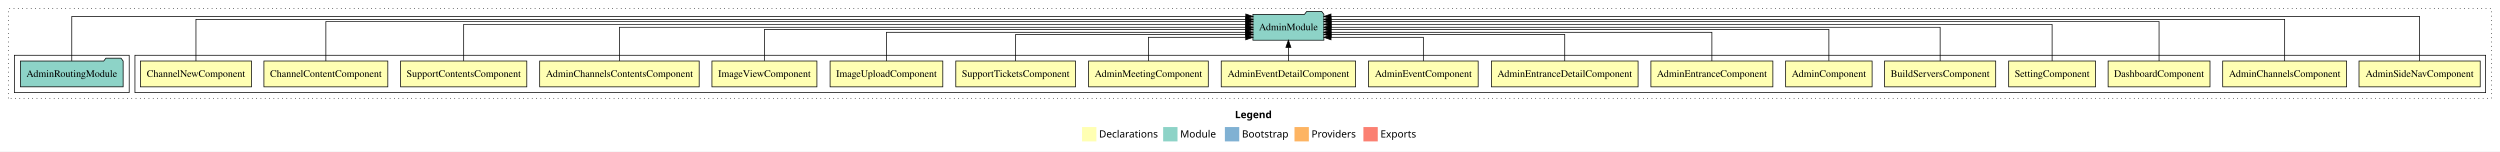
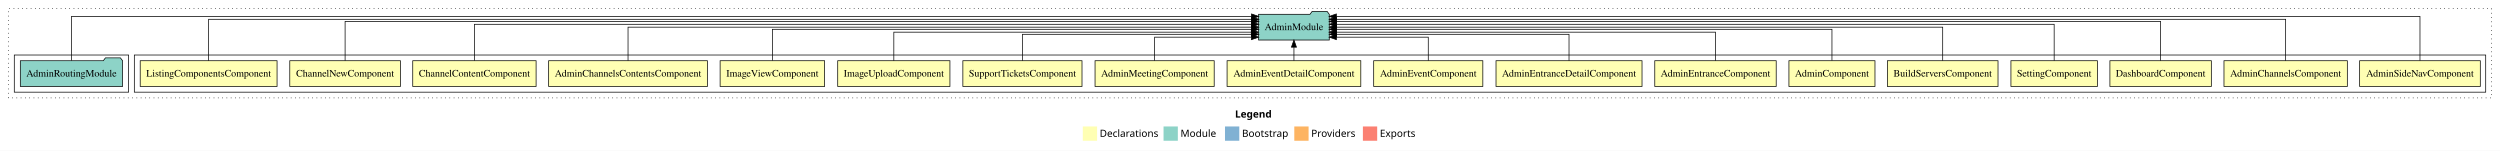
- <svg xmlns="http://www.w3.org/2000/svg" width="3483pt" height="211pt" viewBox="0.00 0.00 3483.00 211.00">
+ <svg xmlns="http://www.w3.org/2000/svg" width="3499pt" height="211pt" viewBox="0.00 0.00 3499.00 211.00">
  <g id="graph0" class="graph" transform="scale(1 1) rotate(0) translate(4 207)">
-     <polygon fill="#ffffff" stroke="transparent" points="-4,4 -4,-207 3479,-207 3479,4 -4,4" />
-     <text text-anchor="start" x="1716.509" y="-42.4" font-family="sans-serif" font-weight="bold" font-size="14.00" fill="#000000">Legend</text>
-     <polygon fill="#ffffb3" stroke="transparent" points="1503.5,-10 1503.5,-30 1523.5,-30 1523.5,-10 1503.5,-10" />
-     <text text-anchor="start" x="1527.129" y="-15.4" font-family="sans-serif" font-size="14.00" fill="#000000">  Declarations</text>
-     <polygon fill="#8dd3c7" stroke="transparent" points="1616.5,-10 1616.5,-30 1636.5,-30 1636.5,-10 1616.5,-10" />
-     <text text-anchor="start" x="1640.225" y="-15.4" font-family="sans-serif" font-size="14.00" fill="#000000">  Module</text>
-     <polygon fill="#80b1d3" stroke="transparent" points="1702.5,-10 1702.5,-30 1722.5,-30 1722.5,-10 1702.5,-10" />
-     <text text-anchor="start" x="1726.281" y="-15.4" font-family="sans-serif" font-size="14.00" fill="#000000">  Bootstrap</text>
-     <polygon fill="#fdb462" stroke="transparent" points="1799.5,-10 1799.5,-30 1819.5,-30 1819.5,-10 1799.5,-10" />
-     <text text-anchor="start" x="1823.173" y="-15.4" font-family="sans-serif" font-size="14.00" fill="#000000">  Providers</text>
-     <polygon fill="#fb8072" stroke="transparent" points="1895.5,-10 1895.5,-30 1915.5,-30 1915.5,-10 1895.5,-10" />
-     <text text-anchor="start" x="1919.226" y="-15.4" font-family="sans-serif" font-size="14.00" fill="#000000">  Exports</text>
+     <polygon fill="#ffffff" stroke="transparent" points="-4,4 -4,-207 3495,-207 3495,4 -4,4" />
+     <text text-anchor="start" x="1724.509" y="-42.4" font-family="sans-serif" font-weight="bold" font-size="14.00" fill="#000000">Legend</text>
+     <polygon fill="#ffffb3" stroke="transparent" points="1511.5,-10 1511.5,-30 1531.5,-30 1531.5,-10 1511.5,-10" />
+     <text text-anchor="start" x="1535.129" y="-15.4" font-family="sans-serif" font-size="14.00" fill="#000000">  Declarations</text>
+     <polygon fill="#8dd3c7" stroke="transparent" points="1624.5,-10 1624.5,-30 1644.5,-30 1644.5,-10 1624.5,-10" />
+     <text text-anchor="start" x="1648.225" y="-15.4" font-family="sans-serif" font-size="14.00" fill="#000000">  Module</text>
+     <polygon fill="#80b1d3" stroke="transparent" points="1710.5,-10 1710.5,-30 1730.5,-30 1730.5,-10 1710.5,-10" />
+     <text text-anchor="start" x="1734.281" y="-15.4" font-family="sans-serif" font-size="14.00" fill="#000000">  Bootstrap</text>
+     <polygon fill="#fdb462" stroke="transparent" points="1807.5,-10 1807.5,-30 1827.5,-30 1827.5,-10 1807.5,-10" />
+     <text text-anchor="start" x="1831.173" y="-15.4" font-family="sans-serif" font-size="14.00" fill="#000000">  Providers</text>
+     <polygon fill="#fb8072" stroke="transparent" points="1903.5,-10 1903.5,-30 1923.5,-30 1923.5,-10 1903.5,-10" />
+     <text text-anchor="start" x="1927.226" y="-15.4" font-family="sans-serif" font-size="14.00" fill="#000000">  Exports</text>
    <g id="clust1" class="cluster">
-       <polygon fill="none" stroke="#000000" stroke-dasharray="1,5" points="8,-70 8,-195 3467,-195 3467,-70 8,-70" />
+       <polygon fill="none" stroke="#000000" stroke-dasharray="1,5" points="8,-70 8,-195 3483,-195 3483,-70 8,-70" />
    </g>
    <g id="clust2" class="cluster">
-       <polygon fill="none" stroke="#000000" points="184,-78 184,-130 3459,-130 3459,-78 184,-78" />
+       <polygon fill="none" stroke="#000000" points="184,-78 184,-130 3475,-130 3475,-78 184,-78" />
    </g>
    <g id="clust21" class="cluster">
      <polygon fill="none" stroke="#000000" points="16,-78 16,-130 176,-130 176,-78 16,-78" />
    </g>
    <g id="node1" class="node">
-       <polygon fill="#ffffb3" stroke="#000000" points="3451.43,-122 3282.57,-122 3282.57,-86 3451.43,-86 3451.43,-122" />
-       <text text-anchor="middle" x="3367" y="-99.8" font-family="Times,serif" font-size="14.00" fill="#000000">AdminSideNavComponent</text>
+       <polygon fill="#ffffb3" stroke="#000000" points="3467.43,-122 3298.57,-122 3298.57,-86 3467.43,-86 3467.43,-122" />
+       <text text-anchor="middle" x="3383" y="-99.8" font-family="Times,serif" font-size="14.00" fill="#000000">AdminSideNavComponent</text>
    </g>
    <g id="node19" class="node">
-       <polygon fill="#8dd3c7" stroke="#000000" points="1840.439,-187 1837.439,-191 1816.439,-191 1813.439,-187 1741.561,-187 1741.561,-151 1840.439,-151 1840.439,-187" />
-       <text text-anchor="middle" x="1791" y="-164.8" font-family="Times,serif" font-size="14.00" fill="#000000">AdminModule</text>
+       <polygon fill="#8dd3c7" stroke="#000000" points="1856.439,-187 1853.439,-191 1832.439,-191 1829.439,-187 1757.561,-187 1757.561,-151 1856.439,-151 1856.439,-187" />
+       <text text-anchor="middle" x="1807" y="-164.8" font-family="Times,serif" font-size="14.00" fill="#000000">AdminModule</text>
    </g>
    <g id="edge1" class="edge">
-       <path fill="none" stroke="#000000" d="M3367,-122.153C3367,-145.757 3367,-184 3367,-184 3367,-184 1850.331,-184 1850.331,-184" />
-       <polygon fill="#000000" stroke="#000000" points="1850.331,-180.5 1840.331,-184 1850.331,-187.5 1850.331,-180.5" />
+       <path fill="none" stroke="#000000" d="M3383,-122.153C3383,-145.757 3383,-184 3383,-184 3383,-184 1866.331,-184 1866.331,-184" />
+       <polygon fill="#000000" stroke="#000000" points="1866.331,-180.5 1856.331,-184 1866.331,-187.5 1866.331,-180.5" />
    </g>
    <g id="node2" class="node">
-       <polygon fill="#ffffb3" stroke="#000000" points="3265.322,-122 3092.678,-122 3092.678,-86 3265.322,-86 3265.322,-122" />
-       <text text-anchor="middle" x="3179" y="-99.8" font-family="Times,serif" font-size="14.00" fill="#000000">AdminChannelsComponent</text>
+       <polygon fill="#ffffb3" stroke="#000000" points="3281.322,-122 3108.678,-122 3108.678,-86 3281.322,-86 3281.322,-122" />
+       <text text-anchor="middle" x="3195" y="-99.8" font-family="Times,serif" font-size="14.00" fill="#000000">AdminChannelsComponent</text>
    </g>
    <g id="edge2" class="edge">
-       <path fill="none" stroke="#000000" d="M3179,-122.011C3179,-144.485 3179,-180 3179,-180 3179,-180 1850.4,-180 1850.4,-180" />
-       <polygon fill="#000000" stroke="#000000" points="1850.4,-176.5 1840.4,-180 1850.4,-183.5 1850.4,-176.5" />
+       <path fill="none" stroke="#000000" d="M3195,-122.011C3195,-144.485 3195,-180 3195,-180 3195,-180 1866.4,-180 1866.4,-180" />
+       <polygon fill="#000000" stroke="#000000" points="1866.4,-176.5 1856.4,-180 1866.4,-183.5 1866.4,-176.5" />
    </g>
    <g id="node3" class="node">
-       <polygon fill="#ffffb3" stroke="#000000" points="3074.973,-122 2933.027,-122 2933.027,-86 3074.973,-86 3074.973,-122" />
-       <text text-anchor="middle" x="3004" y="-99.8" font-family="Times,serif" font-size="14.00" fill="#000000">DashboardComponent</text>
+       <polygon fill="#ffffb3" stroke="#000000" points="3090.973,-122 2949.027,-122 2949.027,-86 3090.973,-86 3090.973,-122" />
+       <text text-anchor="middle" x="3020" y="-99.8" font-family="Times,serif" font-size="14.00" fill="#000000">DashboardComponent</text>
    </g>
    <g id="edge3" class="edge">
-       <path fill="none" stroke="#000000" d="M3004,-122.045C3004,-143.662 3004,-177 3004,-177 3004,-177 1850.432,-177 1850.432,-177" />
-       <polygon fill="#000000" stroke="#000000" points="1850.432,-173.5 1840.432,-177 1850.432,-180.5 1850.432,-173.5" />
+       <path fill="none" stroke="#000000" d="M3020,-122.045C3020,-143.662 3020,-177 3020,-177 3020,-177 1866.432,-177 1866.432,-177" />
+       <polygon fill="#000000" stroke="#000000" points="1866.432,-173.5 1856.432,-177 1866.432,-180.5 1866.432,-173.5" />
    </g>
    <g id="node4" class="node">
-       <polygon fill="#ffffb3" stroke="#000000" points="2915.501,-122 2794.499,-122 2794.499,-86 2915.501,-86 2915.501,-122" />
-       <text text-anchor="middle" x="2855" y="-99.8" font-family="Times,serif" font-size="14.00" fill="#000000">SettingComponent</text>
+       <polygon fill="#ffffb3" stroke="#000000" points="2931.501,-122 2810.499,-122 2810.499,-86 2931.501,-86 2931.501,-122" />
+       <text text-anchor="middle" x="2871" y="-99.8" font-family="Times,serif" font-size="14.00" fill="#000000">SettingComponent</text>
    </g>
    <g id="edge4" class="edge">
-       <path fill="none" stroke="#000000" d="M2855,-122.129C2855,-142.572 2855,-173 2855,-173 2855,-173 1850.538,-173 1850.538,-173" />
-       <polygon fill="#000000" stroke="#000000" points="1850.538,-169.5 1840.538,-173 1850.538,-176.5 1850.538,-169.5" />
+       <path fill="none" stroke="#000000" d="M2871,-122.129C2871,-142.572 2871,-173 2871,-173 2871,-173 1866.538,-173 1866.538,-173" />
+       <polygon fill="#000000" stroke="#000000" points="1866.538,-169.5 1856.538,-173 1866.538,-176.5 1866.538,-169.5" />
    </g>
    <g id="node5" class="node">
-       <polygon fill="#ffffb3" stroke="#000000" points="2776.428,-122 2621.572,-122 2621.572,-86 2776.428,-86 2776.428,-122" />
-       <text text-anchor="middle" x="2699" y="-99.8" font-family="Times,serif" font-size="14.00" fill="#000000">BuildServersComponent</text>
+       <polygon fill="#ffffb3" stroke="#000000" points="2792.428,-122 2637.572,-122 2637.572,-86 2792.428,-86 2792.428,-122" />
+       <text text-anchor="middle" x="2715" y="-99.8" font-family="Times,serif" font-size="14.00" fill="#000000">BuildServersComponent</text>
    </g>
    <g id="edge5" class="edge">
-       <path fill="none" stroke="#000000" d="M2699,-122.106C2699,-141.339 2699,-169 2699,-169 2699,-169 1850.463,-169 1850.463,-169" />
-       <polygon fill="#000000" stroke="#000000" points="1850.463,-165.5 1840.463,-169 1850.463,-172.5 1850.463,-165.5" />
+       <path fill="none" stroke="#000000" d="M2715,-122.106C2715,-141.339 2715,-169 2715,-169 2715,-169 1866.463,-169 1866.463,-169" />
+       <polygon fill="#000000" stroke="#000000" points="1866.463,-165.5 1856.463,-169 1866.463,-172.5 1866.463,-165.5" />
    </g>
    <g id="node6" class="node">
-       <polygon fill="#ffffb3" stroke="#000000" points="2604.22,-122 2483.78,-122 2483.78,-86 2604.22,-86 2604.22,-122" />
-       <text text-anchor="middle" x="2544" y="-99.8" font-family="Times,serif" font-size="14.00" fill="#000000">AdminComponent</text>
+       <polygon fill="#ffffb3" stroke="#000000" points="2620.22,-122 2499.78,-122 2499.78,-86 2620.22,-86 2620.22,-122" />
+       <text text-anchor="middle" x="2560" y="-99.8" font-family="Times,serif" font-size="14.00" fill="#000000">AdminComponent</text>
    </g>
    <g id="edge6" class="edge">
-       <path fill="none" stroke="#000000" d="M2544,-122.267C2544,-140.555 2544,-166 2544,-166 2544,-166 1850.406,-166 1850.406,-166" />
-       <polygon fill="#000000" stroke="#000000" points="1850.407,-162.5 1840.406,-166 1850.406,-169.5 1850.407,-162.5" />
+       <path fill="none" stroke="#000000" d="M2560,-122.267C2560,-140.555 2560,-166 2560,-166 2560,-166 1866.406,-166 1866.406,-166" />
+       <polygon fill="#000000" stroke="#000000" points="1866.407,-162.5 1856.406,-166 1866.406,-169.5 1866.407,-162.5" />
    </g>
    <g id="node7" class="node">
-       <polygon fill="#ffffb3" stroke="#000000" points="2465.968,-122 2296.032,-122 2296.032,-86 2465.968,-86 2465.968,-122" />
-       <text text-anchor="middle" x="2381" y="-99.8" font-family="Times,serif" font-size="14.00" fill="#000000">AdminEntranceComponent</text>
+       <polygon fill="#ffffb3" stroke="#000000" points="2481.968,-122 2312.032,-122 2312.032,-86 2481.968,-86 2481.968,-122" />
+       <text text-anchor="middle" x="2397" y="-99.8" font-family="Times,serif" font-size="14.00" fill="#000000">AdminEntranceComponent</text>
    </g>
    <g id="edge7" class="edge">
-       <path fill="none" stroke="#000000" d="M2381,-122.034C2381,-139.06 2381,-162 2381,-162 2381,-162 1850.288,-162 1850.288,-162" />
-       <polygon fill="#000000" stroke="#000000" points="1850.288,-158.5 1840.288,-162 1850.288,-165.5 1850.288,-158.5" />
+       <path fill="none" stroke="#000000" d="M2397,-122.034C2397,-139.06 2397,-162 2397,-162 2397,-162 1866.288,-162 1866.288,-162" />
+       <polygon fill="#000000" stroke="#000000" points="1866.288,-158.5 1856.288,-162 1866.288,-165.5 1866.288,-158.5" />
    </g>
    <g id="node8" class="node">
-       <polygon fill="#ffffb3" stroke="#000000" points="2278.175,-122 2073.825,-122 2073.825,-86 2278.175,-86 2278.175,-122" />
-       <text text-anchor="middle" x="2176" y="-99.8" font-family="Times,serif" font-size="14.00" fill="#000000">AdminEntranceDetailComponent</text>
+       <polygon fill="#ffffb3" stroke="#000000" points="2294.175,-122 2089.825,-122 2089.825,-86 2294.175,-86 2294.175,-122" />
+       <text text-anchor="middle" x="2192" y="-99.8" font-family="Times,serif" font-size="14.00" fill="#000000">AdminEntranceDetailComponent</text>
    </g>
    <g id="edge8" class="edge">
-       <path fill="none" stroke="#000000" d="M2176,-122.009C2176,-138.049 2176,-159 2176,-159 2176,-159 1850.544,-159 1850.544,-159" />
-       <polygon fill="#000000" stroke="#000000" points="1850.544,-155.5 1840.544,-159 1850.544,-162.5 1850.544,-155.5" />
+       <path fill="none" stroke="#000000" d="M2192,-122.009C2192,-138.049 2192,-159 2192,-159 2192,-159 1866.544,-159 1866.544,-159" />
+       <polygon fill="#000000" stroke="#000000" points="1866.544,-155.5 1856.544,-159 1866.544,-162.5 1866.544,-155.5" />
    </g>
    <g id="node9" class="node">
-       <polygon fill="#ffffb3" stroke="#000000" points="2055.378,-122 1902.622,-122 1902.622,-86 2055.378,-86 2055.378,-122" />
-       <text text-anchor="middle" x="1979" y="-99.8" font-family="Times,serif" font-size="14.00" fill="#000000">AdminEventComponent</text>
+       <polygon fill="#ffffb3" stroke="#000000" points="2071.378,-122 1918.622,-122 1918.622,-86 2071.378,-86 2071.378,-122" />
+       <text text-anchor="middle" x="1995" y="-99.8" font-family="Times,serif" font-size="14.00" fill="#000000">AdminEventComponent</text>
    </g>
    <g id="edge9" class="edge">
-       <path fill="none" stroke="#000000" d="M1979,-122.124C1979,-136.783 1979,-155 1979,-155 1979,-155 1850.395,-155 1850.395,-155" />
-       <polygon fill="#000000" stroke="#000000" points="1850.395,-151.5 1840.395,-155 1850.395,-158.5 1850.395,-151.5" />
+       <path fill="none" stroke="#000000" d="M1995,-122.124C1995,-136.783 1995,-155 1995,-155 1995,-155 1866.395,-155 1866.395,-155" />
+       <polygon fill="#000000" stroke="#000000" points="1866.395,-151.5 1856.395,-155 1866.395,-158.5 1866.395,-151.5" />
    </g>
    <g id="node10" class="node">
-       <polygon fill="#ffffb3" stroke="#000000" points="1884.586,-122 1697.414,-122 1697.414,-86 1884.586,-86 1884.586,-122" />
-       <text text-anchor="middle" x="1791" y="-99.8" font-family="Times,serif" font-size="14.00" fill="#000000">AdminEventDetailComponent</text>
+       <polygon fill="#ffffb3" stroke="#000000" points="1900.586,-122 1713.414,-122 1713.414,-86 1900.586,-86 1900.586,-122" />
+       <text text-anchor="middle" x="1807" y="-99.8" font-family="Times,serif" font-size="14.00" fill="#000000">AdminEventDetailComponent</text>
    </g>
    <g id="edge10" class="edge">
-       <path fill="none" stroke="#000000" d="M1791,-122.106C1791,-122.106 1791,-140.991 1791,-140.991" />
-       <polygon fill="#000000" stroke="#000000" points="1787.5,-140.991 1791,-150.991 1794.5,-140.991 1787.5,-140.991" />
+       <path fill="none" stroke="#000000" d="M1807,-122.106C1807,-122.106 1807,-140.991 1807,-140.991" />
+       <polygon fill="#000000" stroke="#000000" points="1803.5,-140.991 1807,-150.991 1810.5,-140.991 1803.5,-140.991" />
    </g>
    <g id="node11" class="node">
-       <polygon fill="#ffffb3" stroke="#000000" points="1679.375,-122 1512.625,-122 1512.625,-86 1679.375,-86 1679.375,-122" />
-       <text text-anchor="middle" x="1596" y="-99.8" font-family="Times,serif" font-size="14.00" fill="#000000">AdminMeetingComponent</text>
+       <polygon fill="#ffffb3" stroke="#000000" points="1695.375,-122 1528.625,-122 1528.625,-86 1695.375,-86 1695.375,-122" />
+       <text text-anchor="middle" x="1612" y="-99.8" font-family="Times,serif" font-size="14.00" fill="#000000">AdminMeetingComponent</text>
    </g>
    <g id="edge11" class="edge">
-       <path fill="none" stroke="#000000" d="M1596,-122.124C1596,-136.783 1596,-155 1596,-155 1596,-155 1731.541,-155 1731.541,-155" />
-       <polygon fill="#000000" stroke="#000000" points="1731.541,-158.5 1741.541,-155 1731.541,-151.5 1731.541,-158.5" />
+       <path fill="none" stroke="#000000" d="M1612,-122.124C1612,-136.783 1612,-155 1612,-155 1612,-155 1747.541,-155 1747.541,-155" />
+       <polygon fill="#000000" stroke="#000000" points="1747.541,-158.5 1757.541,-155 1747.541,-151.5 1747.541,-158.5" />
    </g>
    <g id="node12" class="node">
-       <polygon fill="#ffffb3" stroke="#000000" points="1494.374,-122 1327.626,-122 1327.626,-86 1494.374,-86 1494.374,-122" />
-       <text text-anchor="middle" x="1411" y="-99.8" font-family="Times,serif" font-size="14.00" fill="#000000">SupportTicketsComponent</text>
+       <polygon fill="#ffffb3" stroke="#000000" points="1510.374,-122 1343.626,-122 1343.626,-86 1510.374,-86 1510.374,-122" />
+       <text text-anchor="middle" x="1427" y="-99.8" font-family="Times,serif" font-size="14.00" fill="#000000">SupportTicketsComponent</text>
    </g>
    <g id="edge12" class="edge">
-       <path fill="none" stroke="#000000" d="M1411,-122.009C1411,-138.049 1411,-159 1411,-159 1411,-159 1731.711,-159 1731.711,-159" />
-       <polygon fill="#000000" stroke="#000000" points="1731.711,-162.5 1741.711,-159 1731.711,-155.5 1731.711,-162.5" />
+       <path fill="none" stroke="#000000" d="M1427,-122.009C1427,-138.049 1427,-159 1427,-159 1427,-159 1747.711,-159 1747.711,-159" />
+       <polygon fill="#000000" stroke="#000000" points="1747.711,-162.5 1757.711,-159 1747.711,-155.5 1747.711,-162.5" />
    </g>
    <g id="node13" class="node">
-       <polygon fill="#ffffb3" stroke="#000000" points="1309.525,-122 1152.475,-122 1152.475,-86 1309.525,-86 1309.525,-122" />
-       <text text-anchor="middle" x="1231" y="-99.8" font-family="Times,serif" font-size="14.00" fill="#000000">ImageUploadComponent</text>
+       <polygon fill="#ffffb3" stroke="#000000" points="1325.525,-122 1168.475,-122 1168.475,-86 1325.525,-86 1325.525,-122" />
+       <text text-anchor="middle" x="1247" y="-99.8" font-family="Times,serif" font-size="14.00" fill="#000000">ImageUploadComponent</text>
    </g>
    <g id="edge13" class="edge">
-       <path fill="none" stroke="#000000" d="M1231,-122.034C1231,-139.06 1231,-162 1231,-162 1231,-162 1731.304,-162 1731.304,-162" />
-       <polygon fill="#000000" stroke="#000000" points="1731.304,-165.5 1741.304,-162 1731.304,-158.5 1731.304,-165.5" />
+       <path fill="none" stroke="#000000" d="M1247,-122.034C1247,-139.06 1247,-162 1247,-162 1247,-162 1747.304,-162 1747.304,-162" />
+       <polygon fill="#000000" stroke="#000000" points="1747.304,-165.5 1757.304,-162 1747.304,-158.5 1747.304,-165.5" />
    </g>
    <g id="node14" class="node">
-       <polygon fill="#ffffb3" stroke="#000000" points="1134.132,-122 987.868,-122 987.868,-86 1134.132,-86 1134.132,-122" />
-       <text text-anchor="middle" x="1061" y="-99.8" font-family="Times,serif" font-size="14.00" fill="#000000">ImageViewComponent</text>
+       <polygon fill="#ffffb3" stroke="#000000" points="1150.132,-122 1003.868,-122 1003.868,-86 1150.132,-86 1150.132,-122" />
+       <text text-anchor="middle" x="1077" y="-99.8" font-family="Times,serif" font-size="14.00" fill="#000000">ImageViewComponent</text>
    </g>
    <g id="edge14" class="edge">
-       <path fill="none" stroke="#000000" d="M1061,-122.267C1061,-140.555 1061,-166 1061,-166 1061,-166 1731.684,-166 1731.684,-166" />
-       <polygon fill="#000000" stroke="#000000" points="1731.684,-169.5 1741.684,-166 1731.684,-162.5 1731.684,-169.5" />
+       <path fill="none" stroke="#000000" d="M1077,-122.267C1077,-140.555 1077,-166 1077,-166 1077,-166 1747.684,-166 1747.684,-166" />
+       <polygon fill="#000000" stroke="#000000" points="1747.684,-169.5 1757.684,-166 1747.684,-162.5 1747.684,-169.5" />
    </g>
    <g id="node15" class="node">
-       <polygon fill="#ffffb3" stroke="#000000" points="970.098,-122 747.902,-122 747.902,-86 970.098,-86 970.098,-122" />
-       <text text-anchor="middle" x="859" y="-99.8" font-family="Times,serif" font-size="14.00" fill="#000000">AdminChannelsContentsComponent</text>
+       <polygon fill="#ffffb3" stroke="#000000" points="986.098,-122 763.902,-122 763.902,-86 986.098,-86 986.098,-122" />
+       <text text-anchor="middle" x="875" y="-99.8" font-family="Times,serif" font-size="14.00" fill="#000000">AdminChannelsContentsComponent</text>
    </g>
    <g id="edge15" class="edge">
-       <path fill="none" stroke="#000000" d="M859,-122.106C859,-141.339 859,-169 859,-169 859,-169 1731.55,-169 1731.55,-169" />
-       <polygon fill="#000000" stroke="#000000" points="1731.55,-172.5 1741.55,-169 1731.55,-165.5 1731.55,-172.5" />
+       <path fill="none" stroke="#000000" d="M875,-122.106C875,-141.339 875,-169 875,-169 875,-169 1747.55,-169 1747.55,-169" />
+       <polygon fill="#000000" stroke="#000000" points="1747.55,-172.5 1757.55,-169 1747.55,-165.5 1747.55,-172.5" />
    </g>
    <g id="node16" class="node">
-       <polygon fill="#ffffb3" stroke="#000000" points="729.944,-122 554.056,-122 554.056,-86 729.944,-86 729.944,-122" />
-       <text text-anchor="middle" x="642" y="-99.8" font-family="Times,serif" font-size="14.00" fill="#000000">SupportContentsComponent</text>
+       <polygon fill="#ffffb3" stroke="#000000" points="746.322,-122 573.678,-122 573.678,-86 746.322,-86 746.322,-122" />
+       <text text-anchor="middle" x="660" y="-99.8" font-family="Times,serif" font-size="14.00" fill="#000000">ChannelContentComponent</text>
    </g>
    <g id="edge16" class="edge">
-       <path fill="none" stroke="#000000" d="M642,-122.129C642,-142.572 642,-173 642,-173 642,-173 1731.629,-173 1731.629,-173" />
-       <polygon fill="#000000" stroke="#000000" points="1731.629,-176.5 1741.629,-173 1731.629,-169.5 1731.629,-176.5" />
+       <path fill="none" stroke="#000000" d="M660,-122.129C660,-142.572 660,-173 660,-173 660,-173 1747.715,-173 1747.715,-173" />
+       <polygon fill="#000000" stroke="#000000" points="1747.715,-176.5 1757.715,-173 1747.715,-169.5 1747.715,-176.5" />
    </g>
    <g id="node17" class="node">
-       <polygon fill="#ffffb3" stroke="#000000" points="536.322,-122 363.678,-122 363.678,-86 536.322,-86 536.322,-122" />
-       <text text-anchor="middle" x="450" y="-99.8" font-family="Times,serif" font-size="14.00" fill="#000000">ChannelContentComponent</text>
+       <polygon fill="#ffffb3" stroke="#000000" points="556.417,-122 401.583,-122 401.583,-86 556.417,-86 556.417,-122" />
+       <text text-anchor="middle" x="479" y="-99.8" font-family="Times,serif" font-size="14.00" fill="#000000">ChannelNewComponent</text>
    </g>
    <g id="edge17" class="edge">
-       <path fill="none" stroke="#000000" d="M450,-122.045C450,-143.662 450,-177 450,-177 450,-177 1731.683,-177 1731.683,-177" />
-       <polygon fill="#000000" stroke="#000000" points="1731.683,-180.5 1741.683,-177 1731.683,-173.5 1731.683,-180.5" />
+       <path fill="none" stroke="#000000" d="M479,-122.045C479,-143.662 479,-177 479,-177 479,-177 1747.763,-177 1747.763,-177" />
+       <polygon fill="#000000" stroke="#000000" points="1747.763,-180.5 1757.763,-177 1747.763,-173.5 1747.763,-180.5" />
    </g>
    <g id="node18" class="node">
-       <polygon fill="#ffffb3" stroke="#000000" points="346.417,-122 191.583,-122 191.583,-86 346.417,-86 346.417,-122" />
-       <text text-anchor="middle" x="269" y="-99.8" font-family="Times,serif" font-size="14.00" fill="#000000">ChannelNewComponent</text>
+       <polygon fill="#ffffb3" stroke="#000000" points="383.779,-122 192.221,-122 192.221,-86 383.779,-86 383.779,-122" />
+       <text text-anchor="middle" x="288" y="-99.8" font-family="Times,serif" font-size="14.00" fill="#000000">ListingComponentsComponent</text>
    </g>
    <g id="edge18" class="edge">
-       <path fill="none" stroke="#000000" d="M269,-122.011C269,-144.485 269,-180 269,-180 269,-180 1731.656,-180 1731.656,-180" />
-       <polygon fill="#000000" stroke="#000000" points="1731.656,-183.5 1741.656,-180 1731.656,-176.5 1731.656,-183.5" />
+       <path fill="none" stroke="#000000" d="M288,-122.011C288,-144.485 288,-180 288,-180 288,-180 1747.753,-180 1747.753,-180" />
+       <polygon fill="#000000" stroke="#000000" points="1747.753,-183.5 1757.753,-180 1747.753,-176.5 1747.753,-183.5" />
    </g>
    <g id="node20" class="node">
      <polygon fill="#8dd3c7" stroke="#000000" points="167.556,-122 164.556,-126 143.556,-126 140.556,-122 24.444,-122 24.444,-86 167.556,-86 167.556,-122" />
      <text text-anchor="middle" x="96" y="-99.8" font-family="Times,serif" font-size="14.00" fill="#000000">AdminRoutingModule</text>
    </g>
    <g id="edge19" class="edge">
-       <path fill="none" stroke="#000000" d="M96,-122.153C96,-145.757 96,-184 96,-184 96,-184 1731.646,-184 1731.646,-184" />
-       <polygon fill="#000000" stroke="#000000" points="1731.646,-187.5 1741.646,-184 1731.646,-180.5 1731.646,-187.5" />
+       <path fill="none" stroke="#000000" d="M96,-122.153C96,-145.757 96,-184 96,-184 96,-184 1747.638,-184 1747.638,-184" />
+       <polygon fill="#000000" stroke="#000000" points="1747.638,-187.5 1757.638,-184 1747.638,-180.5 1747.638,-187.5" />
    </g>
  </g>
</svg>
